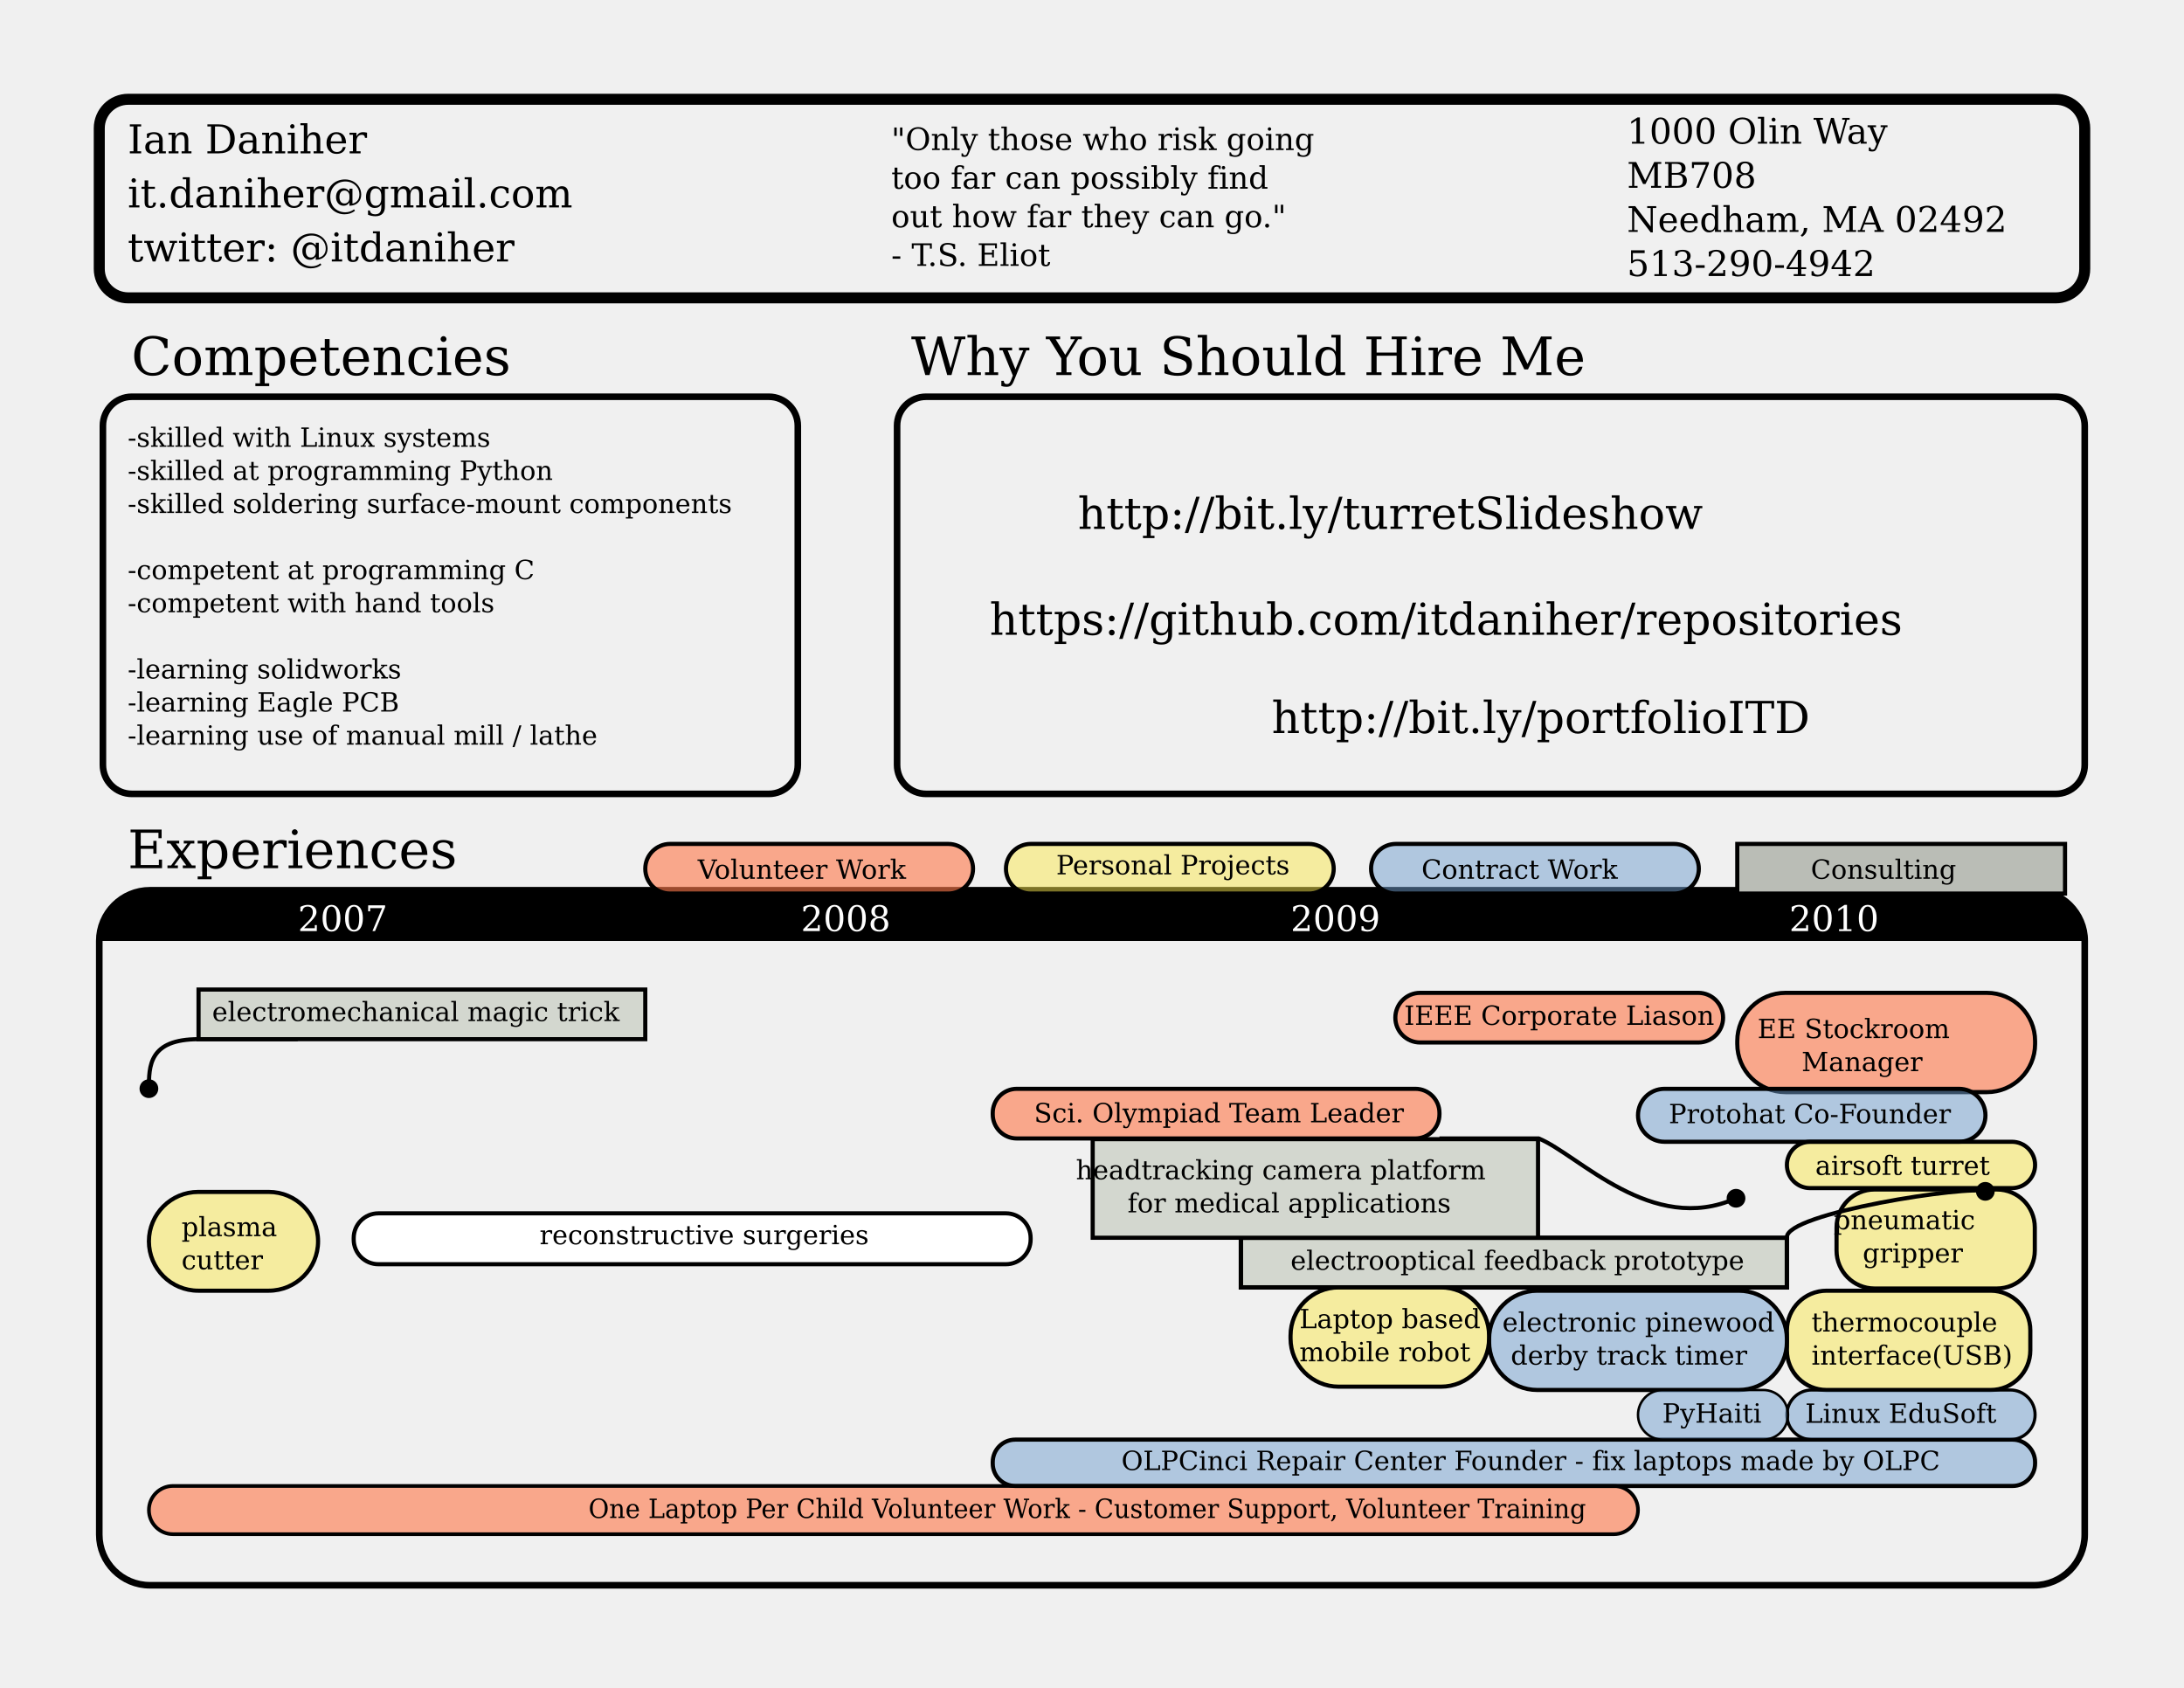
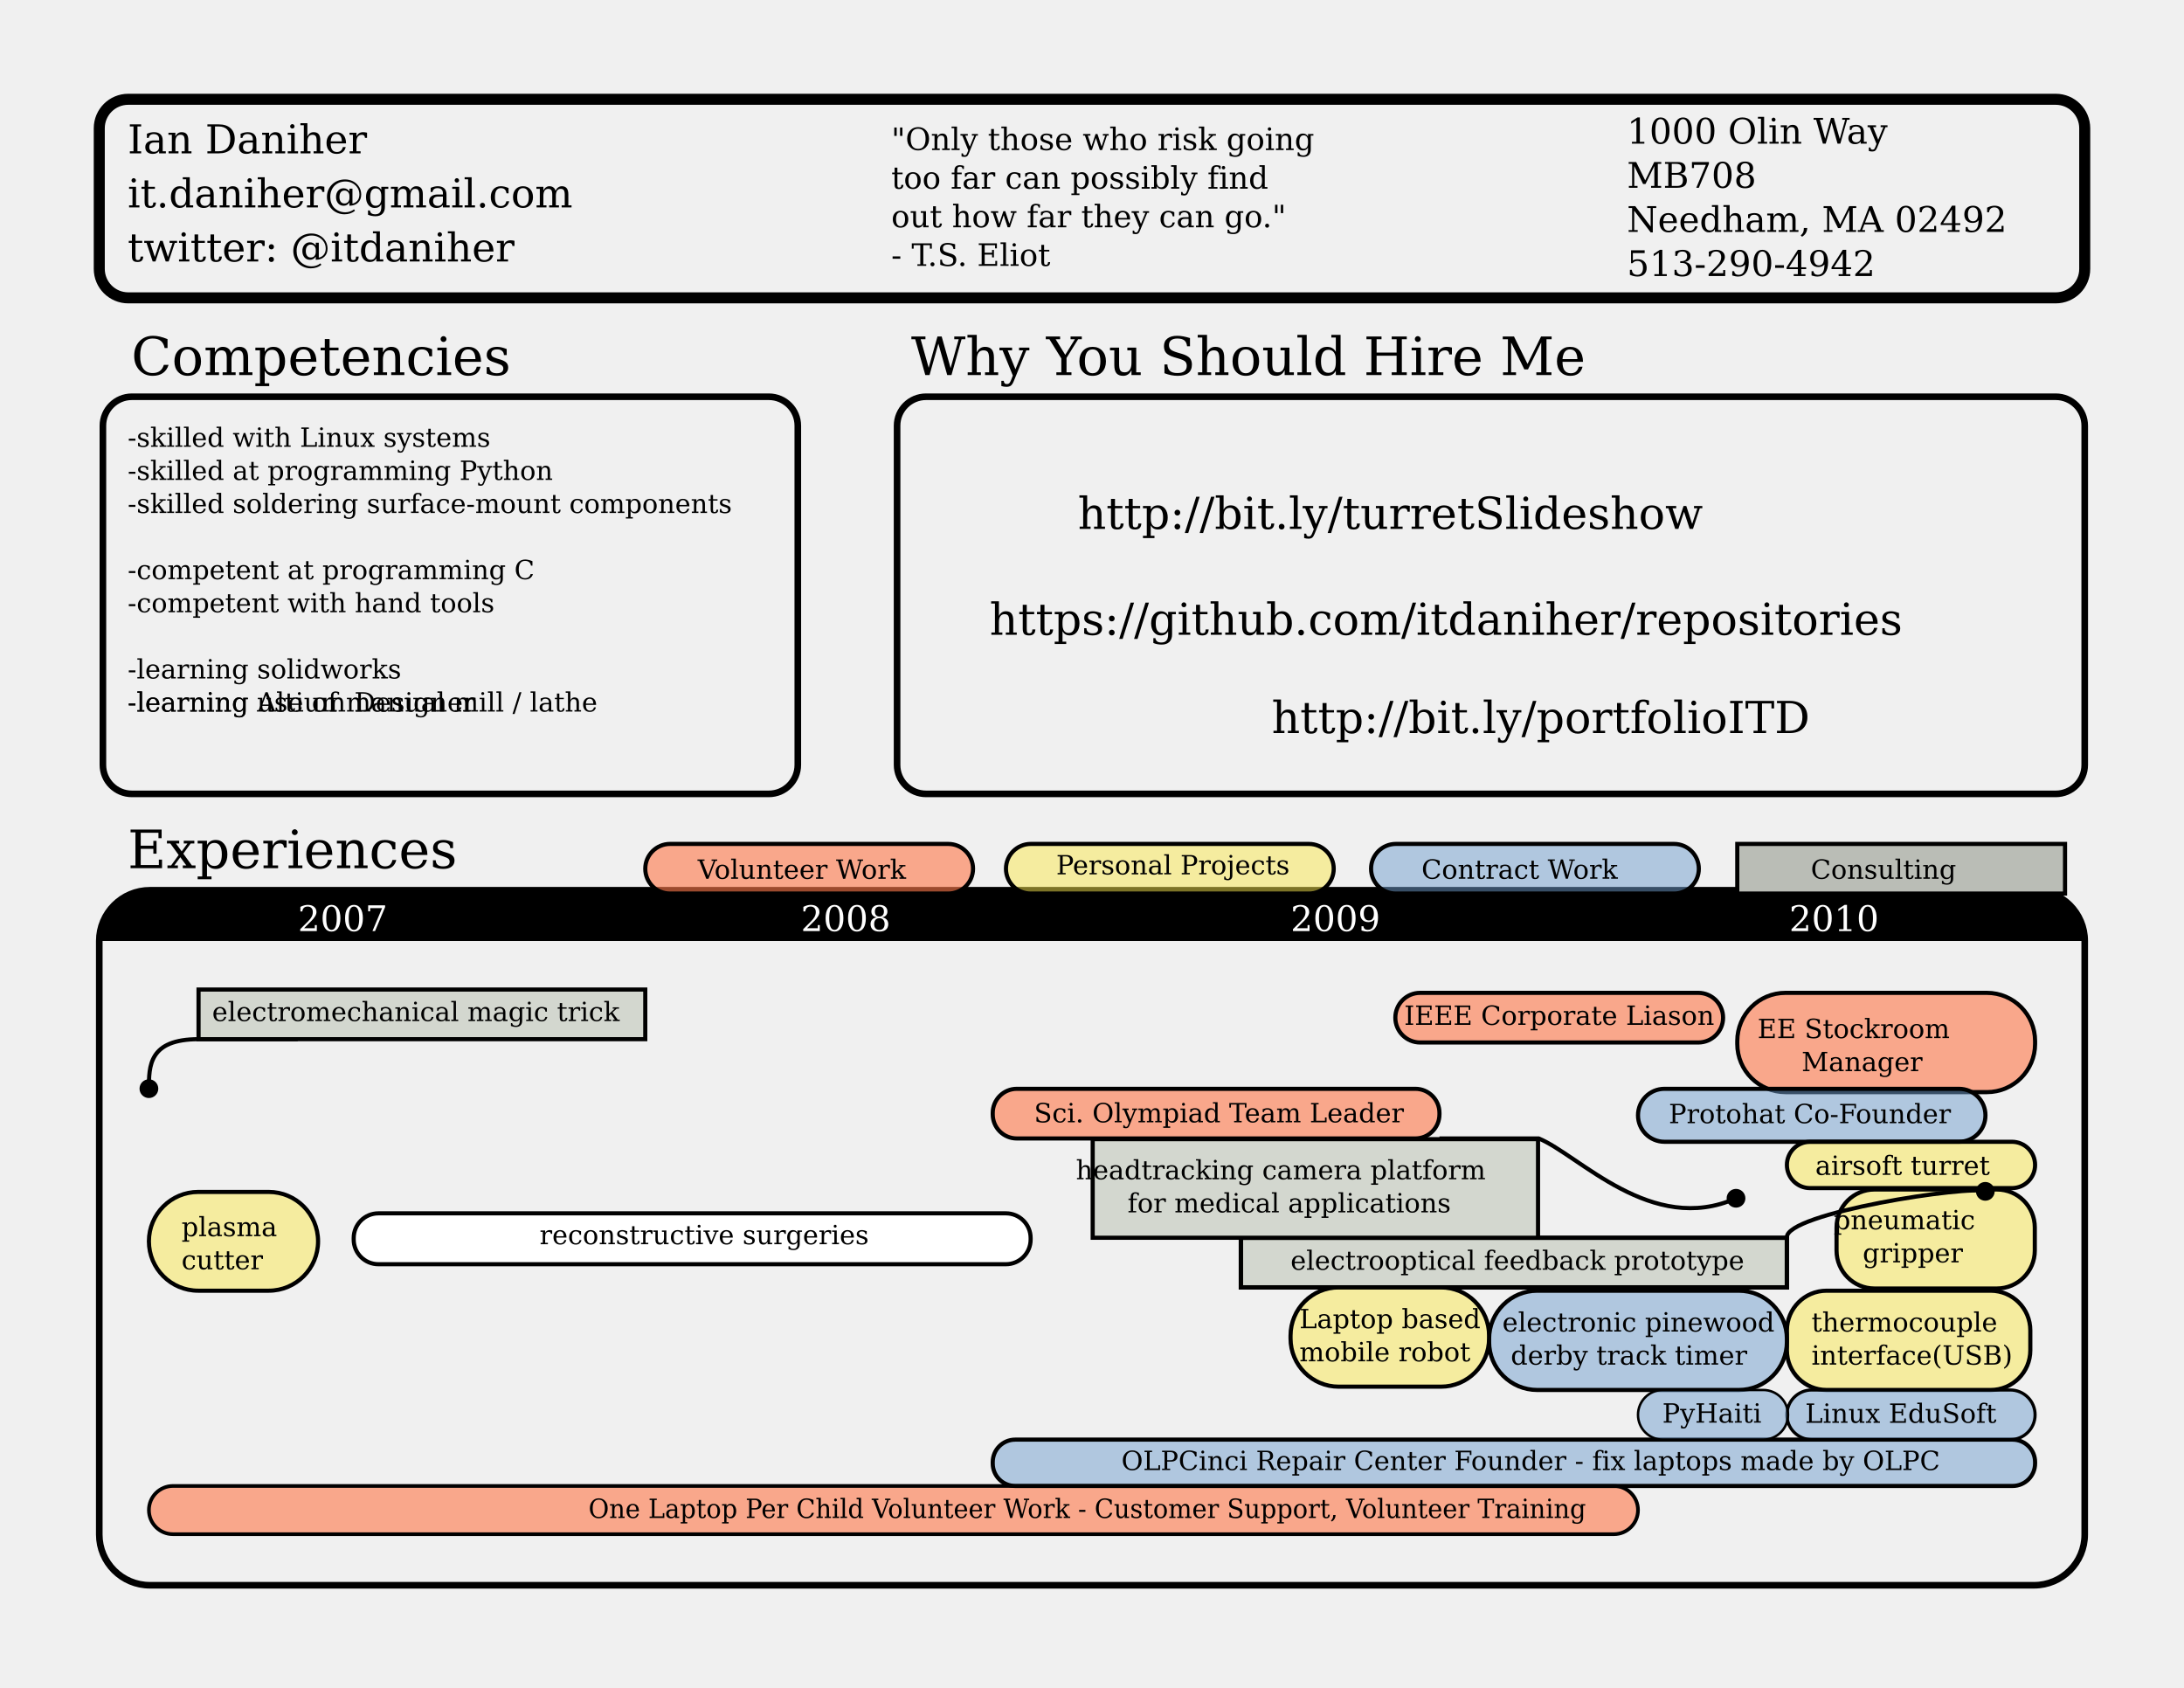
<svg xmlns="http://www.w3.org/2000/svg" xmlns:xlink="http://www.w3.org/1999/xlink" width="990" height="765" id="svg2" version="1.1">
  <defs id="defs4">
    <marker orient="auto" refY="0.0" refX="0.0" id="DotM" style="overflow:visible">
      <path id="path4400" d="M -2.5,-1.0 C -2.5,1.76 -4.74,4.0 -7.5,4.0 C -10.26,4.0 -12.5,1.76 -12.5,-1.0 C -12.5,-3.76 -10.26,-6.0 -7.5,-6.0 C -4.74,-6.0 -2.5,-3.76 -2.5,-1.0 z " style="fill-rule:evenodd;stroke:#000000;stroke-width:1.0pt;marker-start:none;marker-end:none" transform="scale(0.4) translate(7.4, 1)" />
    </marker>
    <marker orient="auto" refY="0.0" refX="0.0" id="DotL" style="overflow:visible">
      <path id="path4397" d="M -2.5,-1.0 C -2.5,1.76 -4.74,4.0 -7.5,4.0 C -10.26,4.0 -12.5,1.76 -12.5,-1.0 C -12.5,-3.76 -10.26,-6.0 -7.5,-6.0 C -4.74,-6.0 -2.5,-3.76 -2.5,-1.0 z " style="fill-rule:evenodd;stroke:#000000;stroke-width:1.0pt;marker-start:none;marker-end:none" transform="scale(0.8) translate(7.4, 1)" />
    </marker>
    <marker orient="auto" refY="0.0" refX="0.0" id="Arrow2Lend" style="overflow:visible;">
      <path id="path4356" style="font-size:12.0;fill-rule:evenodd;stroke-width:0.625;stroke-linejoin:round;" d="M 8.719,4.034 L -2.207,0.016 L 8.719,-4.002 C 6.973,-1.63 6.983,1.616 8.719,4.034 z " transform="scale(1.1) rotate(180) translate(1,0)" />
    </marker>
    <marker orient="auto" refY="0.0" refX="0.0" id="Arrow1Lend" style="overflow:visible;">
      <path id="path4338" d="M 0.0,0.0 L 5.0,-5.0 L -12.5,0.0 L 5.0,5.0 L 0.0,0.0 z " style="fill-rule:evenodd;stroke:#000000;stroke-width:1.0pt;marker-start:none;" transform="scale(0.8) rotate(180) translate(12.5,0)" />
    </marker>
    <marker orient="auto" refY="0" refX="0" id="Arrow2Lend-8" style="overflow:visible">
      <path id="path4356-7" style="font-size:12px;fill-rule:evenodd;stroke-width:0.625;stroke-linejoin:round" d="M 8.719,4.034 -2.207,0.016 8.719,-4.002 c -1.745,2.372 -1.735,5.617 -6e-7,8.035 z" transform="matrix(-1.1,0,0,-1.1,-1.1,0)" />
    </marker>
  </defs>
  <g id="layer1" transform="translate(0,-287.3598)">
    <rect style="fill:none;stroke:#000000;stroke-width:5;stroke-miterlimit:4;stroke-opacity:1;stroke-dasharray:none" id="rect2820" width="900" height="90" x="45" y="332.36" ry="13.132" />
    <rect style="fill:none;stroke:#000000;stroke-width:3;stroke-miterlimit:4;stroke-opacity:1;stroke-dasharray:none" id="rect2830" width="900" height="315" x="45" y="690.86" ry="22.981" />
    <flowRoot transform="translate(-3.32227,297.094)" style="font-size:40px;font-style:normal;font-weight:normal;text-align:start;text-anchor:start;fill:#000000;fill-opacity:1;stroke:none;font-family:Bitstream Vera Sans" id="flowRoot2893" xml:space="preserve">
      <flowRegion id="flowRegion2895">
        <rect style="text-align:start;text-anchor:start" y="45" x="720" height="90" width="225" id="rect2897" />
      </flowRegion>
      <flowPara style="font-size:18px;font-style:normal;font-variant:normal;font-weight:normal;font-stretch:normal;text-align:start;text-anchor:start;font-family:DejaVu Serif;-inkscape-font-specification:DejaVu Serif" id="flowPara2912" />
    </flowRoot>
    <rect style="fill:none;stroke:#000000;stroke-width:3;stroke-miterlimit:4;stroke-opacity:1;stroke-dasharray:none" id="rect2830-9-0" width="315" height="180" x="46.643" y="467.181" ry="13.132" />
    <text xml:space="preserve" style="font-size:40px;font-style:normal;font-weight:normal;fill:#000000;fill-opacity:1;stroke:none;font-family:Bitstream Vera Sans" x="57.857" y="680.86" id="text2936-3">
      <tspan x="57.857" y="680.86" style="font-size:24px;font-style:normal;font-variant:normal;font-weight:normal;font-stretch:normal;font-family:DejaVu Serif;-inkscape-font-specification:DejaVu Serif" id="tspan2965">Experiences</tspan>
    </text>
    <text xml:space="preserve" style="font-size:40px;font-style:normal;font-weight:normal;fill:#000000;fill-opacity:1;stroke:none;font-family:Bitstream Vera Sans" x="90" y="858.36" id="text2936-1">
      <tspan id="tspan2938-3" x="90" y="858.36" style="font-size:24px;font-style:normal;font-variant:normal;font-weight:normal;font-stretch:normal;font-family:DejaVu Serif;-inkscape-font-specification:DejaVu Serif" />
    </text>
    <text xml:space="preserve" style="font-size:40px;font-style:normal;font-weight:normal;fill:#000000;fill-opacity:1;stroke:none;font-family:Bitstream Vera Sans" x="59.5" y="457.36" id="text2936-3-7">
      <tspan x="59.5" y="457.36" style="font-size:24px;font-style:normal;font-variant:normal;font-weight:normal;font-stretch:normal;font-family:DejaVu Serif;-inkscape-font-specification:DejaVu Serif" id="tspan2965-2">Competencies</tspan>
    </text>
    <text xml:space="preserve" style="font-size:40px;font-style:normal;font-weight:normal;fill:#000000;fill-opacity:1;stroke:none;font-family:Bitstream Vera Sans" x="404" y="355.36" id="text3021">
      <tspan x="404" y="355.36" style="font-size:14px;font-style:normal;font-variant:normal;font-weight:normal;font-stretch:normal;font-family:DejaVu Serif;-inkscape-font-specification:DejaVu Serif" id="tspan3031">"Only those who risk going </tspan>
      <tspan x="404" y="372.86" style="font-size:14px;font-style:normal;font-variant:normal;font-weight:normal;font-stretch:normal;font-family:DejaVu Serif;-inkscape-font-specification:DejaVu Serif" id="tspan3033">too far can possibly find </tspan>
      <tspan x="404" y="390.36" style="font-size:14px;font-style:normal;font-variant:normal;font-weight:normal;font-stretch:normal;font-family:DejaVu Serif;-inkscape-font-specification:DejaVu Serif" id="tspan3035">out how far they can go."</tspan>
      <tspan x="404" y="407.86" id="tspan3025" style="font-size:14px;font-style:normal;font-variant:normal;font-weight:normal;font-stretch:normal;font-family:DejaVu Serif;-inkscape-font-specification:DejaVu Serif">- T.S. Eliot</tspan>
    </text>
    <g transform="translate(720,-8.3770751e-6)" id="g3106" />
    <rect style="fill:#ff794b;fill-opacity:0.611;stroke:#000000;stroke-width:1.666;stroke-miterlimit:4;stroke-opacity:1;stroke-dasharray:none" id="rect3268" width="675" height="21.857" x="67.5" y="960.86" ry="10.929" />
    <flowRoot xml:space="preserve" id="flowRoot3270" style="font-size:12px;font-style:normal;font-variant:normal;font-weight:normal;font-stretch:normal;text-align:center;text-anchor:middle;fill:#000000;fill-opacity:1;stroke:none;font-family:DejaVu Serif;-inkscape-font-specification:DejaVu Serif" transform="matrix(0.9510567,0,0,1,23.75139,512.8599)">
      <flowRegion id="flowRegion3272">
        <rect id="rect3274" width="904.286" height="22.857" x="41.429" y="449.286" style="text-align:center;text-anchor:middle" />
      </flowRegion>
      <flowPara id="flowPara3276" />
    </flowRoot>
    <text id="text4210" y="951.192" x="273.524" style="font-size:11.703px;font-style:normal;font-variant:normal;font-weight:normal;font-stretch:normal;fill:#000000;fill-opacity:1;stroke:none;font-family:DejaVu Serif;-inkscape-font-specification:DejaVu Serif" xml:space="preserve" transform="scale(0.9752214,1.025408)">
      <tspan y="951.192" x="273.524" id="tspan4212">One Laptop Per Child Volunteer Work - Customer Support, Volunteer Training</tspan>
    </text>
    <path style="fill:#000000;fill-opacity:1;stroke:#000000;stroke-width:1px;stroke-linecap:butt;stroke-linejoin:miter;stroke-opacity:1" d="m 45,713.36 900,0 c -1.179,-9.306 -2.868,-18.466 -22.5,-22.5 l -855,0 c -15.444,2.734 -20.422,11.747 -22.5,22.5 z" id="path3285" />
    <text xml:space="preserve" style="font-size:16px;font-style:normal;font-weight:normal;fill:#ffffff;fill-opacity:1;stroke:none;font-family:Bitstream Vera Sans" x="135" y="709.36" id="text3073-3">
      <tspan id="tspan3075-3" x="135" y="709.36" style="font-style:normal;font-variant:normal;font-weight:normal;font-stretch:normal;fill:#ffffff;font-family:DejaVu Serif;-inkscape-font-specification:DejaVu Serif">2007</tspan>
    </text>
    <text id="text4095" y="709.36" x="363" style="font-size:16px;font-style:normal;font-weight:normal;fill:#ffffff;fill-opacity:1;stroke:none;font-family:Bitstream Vera Sans" xml:space="preserve">
      <tspan style="font-style:normal;font-variant:normal;font-weight:normal;font-stretch:normal;fill:#ffffff;font-family:DejaVu Serif;-inkscape-font-specification:DejaVu Serif" y="709.36" x="363" id="tspan4097">2008</tspan>
    </text>
    <text xml:space="preserve" style="font-size:16px;font-style:normal;font-weight:normal;fill:#ffffff;fill-opacity:1;stroke:none;font-family:Bitstream Vera Sans" x="585" y="709.36" id="text4099">
      <tspan id="tspan4101" x="585" y="709.36" style="font-style:normal;font-variant:normal;font-weight:normal;font-stretch:normal;fill:#ffffff;font-family:DejaVu Serif;-inkscape-font-specification:DejaVu Serif">2009</tspan>
    </text>
    <text id="text4103" y="709.36" x="811" style="font-size:16px;font-style:normal;font-weight:normal;fill:#ffffff;fill-opacity:1;stroke:none;font-family:Bitstream Vera Sans" xml:space="preserve">
      <tspan style="font-style:normal;font-variant:normal;font-weight:normal;font-stretch:normal;fill:#ffffff;font-family:DejaVu Serif;-inkscape-font-specification:DejaVu Serif" y="709.36" x="811" id="tspan4105">2010</tspan>
    </text>
    <flowRoot xml:space="preserve" id="flowRoot2854" style="font-size:40px;font-style:normal;font-weight:normal;text-align:start;text-anchor:start;fill:#000000;fill-opacity:1;stroke:none;font-family:Bitstream Vera Sans" transform="translate(-634.8223,319.594)">
      <flowRegion id="flowRegion2856">
        <rect id="rect2858" width="225" height="90" x="720" y="45" style="text-align:start;text-anchor:start" />
      </flowRegion>
      <flowPara style="font-size:18px;font-style:normal;font-variant:normal;font-weight:normal;font-stretch:normal;text-align:start;text-anchor:start;font-family:DejaVu Serif;-inkscape-font-specification:DejaVu Serif" id="flowPara3049" />
    </flowRoot>
    <text xml:space="preserve" style="font-size:16px;font-style:normal;font-variant:normal;font-weight:normal;font-stretch:normal;fill:#000000;fill-opacity:1;stroke:none;font-family:DejaVu Serif;-inkscape-font-specification:DejaVu Serif" x="737.472" y="352.466" id="text4193">
      <tspan x="737.472" y="352.466" id="tspan4199" style="font-size:16px">1000 Olin Way</tspan>
      <tspan x="737.472" y="372.466" id="tspan4206" style="font-size:16px">MB708</tspan>
      <tspan x="737.472" y="392.466" id="tspan4208" style="font-size:16px">Needham, MA 02492</tspan>
      <tspan x="737.472" y="412.466" style="font-size:16px" id="tspan4987">513-290-4942</tspan>
    </text>
    <a id="a4299" xlink:href="http://twitter.com/itdaniher" transform="translate(0,2)">
      <text id="text4247" y="354.86" x="57.857" style="font-size:12px;font-style:normal;font-variant:normal;font-weight:normal;font-stretch:normal;fill:#000000;fill-opacity:1;stroke:none;font-family:DejaVu Serif;-inkscape-font-specification:DejaVu Serif" xml:space="preserve">
        <tspan style="font-size:18px" y="354.86" x="57.857" id="tspan4249">Ian Daniher</tspan>
      </text>
    </a>
    <a id="a4291" xlink:href="mailto:it.daniher@gmail.com" transform="translate(0,4)">
      <text xml:space="preserve" style="font-size:12px;font-style:normal;font-variant:normal;font-weight:normal;font-stretch:normal;fill:#000000;fill-opacity:1;stroke:none;font-family:DejaVu Serif;-inkscape-font-specification:DejaVu Serif" x="57.857" y="377.36" id="text4251">
        <tspan id="tspan4253" x="57.857" y="377.36" style="font-size:18px">it.daniher@gmail.com</tspan>
      </text>
    </a>
    <a id="a4295" transform="translate(0,2)" xlink:href="http://twitter.com/itdaniher">
      <text id="text4255" y="403.86" x="57.857" style="font-size:12px;font-style:normal;font-variant:normal;font-weight:normal;font-stretch:normal;fill:#000000;fill-opacity:1;stroke:none;font-family:DejaVu Serif;-inkscape-font-specification:DejaVu Serif" xml:space="preserve">
        <tspan style="font-size:18px" y="403.86" x="57.857" id="tspan4257">twitter: @itdaniher</tspan>
      </text>
    </a>
    <rect style="fill:#729fcf;fill-opacity:0.498;stroke:#000000;stroke-width:1.875;stroke-miterlimit:4;stroke-opacity:1;stroke-dasharray:none" id="rect4259" width="472.5" height="21" x="450" y="939.86" ry="10.2" />
    <text xml:space="preserve" style="font-size:12px;font-style:normal;font-variant:normal;font-weight:normal;font-stretch:normal;fill:#000000;fill-opacity:1;stroke:none;font-family:DejaVu Serif;-inkscape-font-specification:DejaVu Serif" x="508.31" y="953.641" id="text4261">
      <tspan id="tspan4263" x="508.31" y="953.641">OLPCinci Repair Center Founder - fix laptops made by OLPC</tspan>
    </text>
    <rect style="fill:#ff794b;fill-opacity:0.611;stroke:#000000;stroke-width:1.875;stroke-miterlimit:4;stroke-opacity:1;stroke-dasharray:none" id="rect4267" width="135" height="45" x="787.5" y="737.36" ry="21.857" />
    <text xml:space="preserve" style="font-size:12px;font-style:normal;font-variant:normal;font-weight:normal;font-stretch:normal;text-align:center;text-anchor:middle;fill:#000000;fill-opacity:1;stroke:none;font-family:DejaVu Serif;-inkscape-font-specification:DejaVu Serif" x="853.594" y="757.86" id="text4269">
      <tspan id="tspan4271" x="855.504" y="757.86">EE Stockroom </tspan>
      <tspan x="853.594" y="772.86" id="tspan4273">Manager</tspan>
    </text>
    <rect style="fill:#ff794b;fill-opacity:0.611;stroke:#000000;stroke-width:1.875;stroke-miterlimit:4;stroke-opacity:1;stroke-dasharray:none" id="rect4275" width="148.571" height="22.5" x="632.5" y="737.36" ry="11.25" />
    <text xml:space="preserve" style="font-size:12px;font-style:normal;font-variant:normal;font-weight:normal;font-stretch:normal;fill:#000000;fill-opacity:1;stroke:none;font-family:DejaVu Serif;-inkscape-font-specification:DejaVu Serif" x="636.5" y="751.86" id="text4277">
      <tspan id="tspan4279" x="636.5" y="751.86">IEEE Corporate Liason</tspan>
    </text>
    <rect style="fill:#729fcf;fill-opacity:0.498;stroke:#000000;stroke-width:1.875;stroke-miterlimit:4;stroke-opacity:1;stroke-dasharray:none" id="rect4281" width="157.5" height="24" x="742.5" y="780.86" ry="12" />
    <a id="a4287" xlink:href="http://www.protohat.com" transform="translate(0,223.5001)">
      <text id="text4283" y="572.931" x="756.429" style="font-size:12px;font-style:normal;font-variant:normal;font-weight:normal;font-stretch:normal;fill:#000000;fill-opacity:1;stroke:none;font-family:DejaVu Serif;-inkscape-font-specification:DejaVu Serif" xml:space="preserve">
        <tspan y="572.931" x="756.429" id="tspan4285">Protohat Co-Founder</tspan>
      </text>
    </a>
    <rect style="fill:#ff794b;fill-opacity:0.611;stroke:#000000;stroke-width:1.875;stroke-miterlimit:4;stroke-opacity:1;stroke-dasharray:none" id="rect4324" width="202.5" height="22.5" x="450" y="780.86" ry="10.929" />
    <text xml:space="preserve" style="font-size:12px;font-style:normal;font-variant:normal;font-weight:normal;font-stretch:normal;fill:#000000;fill-opacity:1;stroke:none;font-family:DejaVu Serif;-inkscape-font-specification:DejaVu Serif" x="468.711" y="796.037" id="text4326">
      <tspan id="tspan4328" x="468.711" y="796.037">Sci. Olympiad Team Leader</tspan>
    </text>
    <path style="fill:none;stroke:#000000;stroke-width:1.875;stroke-linecap:butt;stroke-linejoin:miter;stroke-miterlimit:4;stroke-opacity:1;stroke-dasharray:none;marker-end:url(#DotM)" d="m 135,758.36 -45,0 c -22.5,0 -22.5,12.122 -22.5,22.5" id="path4330" />
    <rect style="fill:#d3d7cf;fill-opacity:1;stroke:#000000;stroke-width:1.875;stroke-miterlimit:4;stroke-opacity:1;stroke-dasharray:none" id="rect4968" width="202.5" height="22.5" x="90" y="735.86" ry="0" />
    <text xml:space="preserve" style="font-size:12px;font-style:normal;font-variant:normal;font-weight:normal;font-stretch:normal;fill:#000000;fill-opacity:1;stroke:none;font-family:DejaVu Serif;-inkscape-font-specification:DejaVu Serif" x="96.143" y="750.146" id="text4970">
      <tspan id="tspan4972" x="96.143" y="750.146">electromechanical magic trick</tspan>
    </text>
    <rect style="fill:#fce94f;fill-opacity:0.498;stroke:#000000;stroke-width:1.875;stroke-miterlimit:4;stroke-opacity:1;stroke-dasharray:none" id="rect4989" width="76.681" height="44.769" x="67.5" y="827.591" ry="22.385" />
    <text xml:space="preserve" style="font-size:12px;font-style:normal;font-variant:normal;font-weight:normal;font-stretch:normal;fill:#000000;fill-opacity:1;stroke:none;font-family:DejaVu Serif;-inkscape-font-specification:DejaVu Serif" x="82.268" y="847.646" id="text4991">
      <tspan id="tspan4993" x="82.268" y="847.646">plasma </tspan>
      <tspan x="82.268" y="862.646" id="tspan4995">cutter</tspan>
    </text>
    <rect style="fill:#fce94f;fill-opacity:0.498;stroke:#000000;stroke-width:1.875;stroke-miterlimit:4;stroke-opacity:1;stroke-dasharray:none" id="rect4997" width="112.5" height="21" x="810" y="804.86" ry="10.5" />
    <rect style="fill:#fce94f;fill-opacity:0.498;stroke:#000000;stroke-width:1.875;stroke-miterlimit:4;stroke-opacity:1;stroke-dasharray:none" id="rect5003" width="89.869" height="44.869" x="832.5" y="826.491" ry="17.194" />
    <rect style="fill:#fce94f;fill-opacity:0.498;stroke:#000000;stroke-width:1.875;stroke-miterlimit:4;stroke-opacity:1;stroke-dasharray:none" id="rect5005" width="110.337" height="45" x="810" y="872.36" ry="17.995" />
    <text xml:space="preserve" style="font-size:12px;font-style:normal;font-variant:normal;font-weight:normal;font-stretch:normal;fill:#000000;fill-opacity:1;stroke:none;font-family:DejaVu Serif;-inkscape-font-specification:DejaVu Serif" x="822.868" y="819.86" id="text5011">
      <tspan id="tspan5013" x="822.868" y="819.86">airsoft turret</tspan>
    </text>
    <text xml:space="preserve" style="font-size:12px;font-style:normal;font-variant:normal;font-weight:normal;font-stretch:normal;text-align:center;text-anchor:middle;fill:#000000;fill-opacity:1;stroke:none;font-family:DejaVu Serif;-inkscape-font-specification:DejaVu Serif" x="876.598" y="844.514" id="text5015">
      <tspan id="tspan5017" x="878.508" y="844.514">pneumatic </tspan>
      <tspan x="876.598" y="859.514" id="tspan5029">gripper</tspan>
    </text>
    <text xml:space="preserve" style="font-size:12px;font-style:normal;font-variant:normal;font-weight:normal;font-stretch:normal;fill:#000000;fill-opacity:1;stroke:none;font-family:DejaVu Serif;-inkscape-font-specification:DejaVu Serif" x="821.132" y="890.86" id="text5019">
      <tspan x="821.132" y="890.86" id="tspan5023">thermocouple </tspan>
      <tspan x="821.132" y="905.86" id="tspan5027">interface(USB)</tspan>
    </text>
    <rect style="fill:#ffffff;fill-opacity:1;stroke:#000000;stroke-width:1.875;stroke-miterlimit:4;stroke-opacity:1;stroke-dasharray:none" id="rect4259-9" width="306.851" height="23.065" x="160.331" y="837.295" ry="11.203" />
    <text xml:space="preserve" style="font-size:12px;font-style:normal;font-variant:normal;font-weight:normal;font-stretch:normal;fill:#000000;fill-opacity:1;stroke:none;font-family:DejaVu Serif;-inkscape-font-specification:DejaVu Serif" x="244.571" y="851.288" id="text5090">
      <tspan id="tspan5092" x="244.571" y="851.288">reconstructive surgeries</tspan>
    </text>
    <rect ry="0" y="848.36" x="562.5" height="22.5" width="247.5" id="rect4976-4" style="fill:#d3d7cf;fill-opacity:1;stroke:#000000;stroke-width:2;stroke-miterlimit:4;stroke-opacity:1;stroke-dasharray:none" />
    <text xml:space="preserve" style="font-size:12px;font-style:normal;font-variant:normal;font-weight:normal;font-stretch:normal;fill:#000000;fill-opacity:1;stroke:none;font-family:DejaVu Serif;-inkscape-font-specification:DejaVu Serif" x="585" y="862.86" id="text5315">
      <tspan id="tspan5317" x="585" y="862.86">electrooptical feedback prototype</tspan>
    </text>
    <rect style="fill:#729fcf;fill-opacity:0.498;stroke:#000000;stroke-width:1.875;stroke-miterlimit:4;stroke-opacity:1;stroke-dasharray:none" id="rect4324-6" width="135" height="45" x="675" y="872.36" ry="21.857" />
    <text xml:space="preserve" style="font-size:12px;font-style:normal;font-variant:normal;font-weight:normal;font-stretch:normal;fill:#000000;fill-opacity:1;stroke:none;font-family:DejaVu Serif;-inkscape-font-specification:DejaVu Serif" x="681" y="890.86" id="text5341">
      <tspan id="tspan5343" x="681" y="890.86">electronic pinewood</tspan>
      <tspan x="681" y="905.86" id="tspan7133"> derby track timer</tspan>
    </text>
    <path id="path5349" d="m 652.5,803.36 45,0 c 18.122,7.398 51.233,44.255 89.5,27.072" style="fill:none;stroke:#000000;stroke-width:1.875;stroke-linecap:butt;stroke-linejoin:miter;stroke-miterlimit:4;stroke-opacity:1;stroke-dasharray:none;marker-end:url(#DotM)" />
    <rect ry="0" y="-848.36" x="-697.185" height="44.685" width="201.871" id="rect5351" style="fill:#d3d7cf;fill-opacity:1;stroke:#000000;stroke-width:1.875;stroke-miterlimit:4;stroke-opacity:1;stroke-dasharray:none" transform="scale(-1,-1)" />
    <text xml:space="preserve" style="font-size:12px;font-style:normal;font-variant:normal;font-weight:normal;font-stretch:normal;text-align:center;text-anchor:middle;fill:#000000;fill-opacity:1;stroke:none;font-family:DejaVu Serif;-inkscape-font-specification:DejaVu Serif" x="593.93" y="821.86" id="text5353">
      <tspan id="tspan5355" x="593.93" y="821.86">headtracking camera platform</tspan>
      <tspan x="593.93" y="836.86" id="tspan5357">for medical applications</tspan>
    </text>
    <path style="fill:none;stroke:#000000;stroke-width:1.875;stroke-linecap:butt;stroke-linejoin:miter;stroke-miterlimit:4;stroke-opacity:1;stroke-dasharray:none;marker-mid:none;marker-end:url(#DotM)" d="m 810,848.36 c -1.282,-11.191 83.579,-24.022 90,-21" id="path5359" />
    <rect ry="21.857" y="870.86" x="585" height="45" width="90" id="rect5737" style="fill:#fce94f;fill-opacity:0.498;stroke:#000000;stroke-width:1.875;stroke-miterlimit:4;stroke-opacity:1;stroke-dasharray:none" />
    <text xml:space="preserve" style="font-size:12px;font-style:normal;font-variant:normal;font-weight:normal;font-stretch:normal;fill:#000000;fill-opacity:1;stroke:none;font-family:DejaVu Serif;-inkscape-font-specification:DejaVu Serif" x="589" y="889.36" id="text5739">
      <tspan x="589" y="889.36" id="tspan5743">Laptop based </tspan>
      <tspan x="589" y="904.36" id="tspan5747">mobile robot</tspan>
    </text>
    <rect style="fill:#729fcf;fill-opacity:0.498;stroke:#000000;stroke-width:1.423;stroke-miterlimit:4;stroke-opacity:1;stroke-dasharray:none" id="rect7135" width="112.5" height="22.5" x="810" y="917.36" ry="11.25" />
    <text xml:space="preserve" style="font-size:12px;font-style:normal;font-variant:normal;font-weight:normal;font-stretch:normal;fill:#000000;fill-opacity:1;stroke:none;font-family:DejaVu Serif;-inkscape-font-specification:DejaVu Serif" x="818.286" y="932.217" id="text7137">
      <tspan id="tspan7139" x="818.286" y="932.217">Linux EduSoft</tspan>
    </text>
    <text xml:space="preserve" style="font-size:12px;font-style:normal;font-variant:normal;font-weight:normal;font-stretch:normal;fill:#000000;fill-opacity:1;stroke:none;font-family:DejaVu Serif;-inkscape-font-specification:DejaVu Serif" x="57.857" y="489.86" id="text7141">
      <tspan id="tspan7143" x="57.857" y="489.86">-skilled with Linux systems</tspan>
      <tspan x="57.857" y="504.86" id="tspan7182">-skilled at programming Python</tspan>
      <tspan x="57.857" y="519.86" id="tspan7186">-skilled soldering surface-mount components</tspan>
      <tspan x="57.857" y="534.86" id="tspan7190" />
      <tspan x="57.857" y="549.86" id="tspan7173">-competent at programming C</tspan>
      <tspan x="57.857" y="564.86" id="tspan7175">-competent with hand tools</tspan>
      <tspan x="57.857" y="579.86" id="tspan7207" />
      <tspan x="57.857" y="594.86" id="tspan7171">-learning solidworks</tspan>
-       <tspan x="57.857" y="609.86" id="tspan7203">-learning Eagle PCB</tspan>
-       <tspan x="57.857" y="624.86" id="tspan7205">-learning use of manual mill / lathe</tspan>
-       <tspan x="57.857" y="639.86" id="tspan7159" />
-       <tspan x="57.857" y="654.86" id="tspan7167" />
+       <tspan x="57.857" y="609.86" id="tspan7205">-learning Altium Designer</tspan>
+       <tspan x="57.857" y="609.86" id="tspan3010">-learning use of manual mill / lathe</tspan>
+       <tspan x="57.857" y="624.86" id="tspan7159" />
+       <tspan x="57.857" y="639.86" id="tspan7167" />
    </text>
    <text id="text7209" y="457.36" x="413" style="font-size:40px;font-style:normal;font-weight:normal;fill:#000000;fill-opacity:1;stroke:none;font-family:Bitstream Vera Sans" xml:space="preserve">
      <tspan id="tspan7211" style="font-size:24px;font-style:normal;font-variant:normal;font-weight:normal;font-stretch:normal;font-family:DejaVu Serif;-inkscape-font-specification:DejaVu Serif" y="457.36" x="413">Why You Should Hire Me</tspan>
    </text>
    <rect ry="13.132" y="467.181" x="406.643" height="180" width="538.357" id="rect7213" style="fill:none;stroke:#000000;stroke-width:3;stroke-miterlimit:4;stroke-opacity:1;stroke-dasharray:none" />
    <rect style="fill:#ff794b;fill-opacity:0.611;stroke:#000000;stroke-width:1.875;stroke-miterlimit:4;stroke-opacity:1;stroke-dasharray:none" id="rect4275-6" width="148.571" height="22.5" x="292.5" y="669.86" ry="11.25" />
    <rect ry="11.25" y="669.86" x="456" height="22.5" width="148.571" id="rect7280" style="fill:#fce94f;fill-opacity:0.498;stroke:#000000;stroke-width:1.875;stroke-miterlimit:4;stroke-opacity:1;stroke-dasharray:none" />
    <rect style="fill:#729fcf;fill-opacity:0.498;stroke:#000000;stroke-width:1.875;stroke-miterlimit:4;stroke-opacity:1;stroke-dasharray:none" id="rect7282" width="148.571" height="22.5" x="621.5" y="669.86" ry="11.25" />
    <text xml:space="preserve" style="font-size:12px;font-style:normal;font-variant:normal;font-weight:normal;font-stretch:normal;fill:#000000;fill-opacity:1;stroke:none;font-family:DejaVu Serif;-inkscape-font-specification:DejaVu Serif" x="316.279" y="685.654" id="text7284">
      <tspan id="tspan7286" x="316.279" y="685.654">Volunteer Work</tspan>
    </text>
    <text xml:space="preserve" style="font-size:12px;font-style:normal;font-variant:normal;font-weight:normal;font-stretch:normal;fill:#000000;fill-opacity:1;stroke:none;font-family:DejaVu Serif;-inkscape-font-specification:DejaVu Serif" x="478.751" y="683.654" id="text7288">
      <tspan id="tspan7290" x="478.751" y="683.654">Personal Projects</tspan>
    </text>
    <text xml:space="preserve" style="font-size:12px;font-style:normal;font-variant:normal;font-weight:normal;font-stretch:normal;fill:#000000;fill-opacity:1;stroke:none;font-family:DejaVu Serif;-inkscape-font-specification:DejaVu Serif" x="645.325" y="683.654" id="text7292">
      <tspan id="tspan7294" x="645.325" y="683.654" />
    </text>
    <rect ry="8.7890621e-06" y="669.86" x="787.5" height="22.5" width="148.571" id="rect7296" style="fill:#babdb6;fill-opacity:1;stroke:#000000;stroke-width:1.875;stroke-miterlimit:4;stroke-opacity:1;stroke-dasharray:none" />
    <text id="text7298" y="685.654" x="820.825" style="font-size:12px;font-style:normal;font-variant:normal;font-weight:normal;font-stretch:normal;fill:#000000;fill-opacity:1;stroke:none;font-family:DejaVu Serif;-inkscape-font-specification:DejaVu Serif" xml:space="preserve">
      <tspan y="685.654" x="820.825" id="tspan7300">Consulting</tspan>
    </text>
    <text xml:space="preserve" style="font-size:12px;font-style:normal;font-variant:normal;font-weight:normal;font-stretch:normal;fill:#000000;fill-opacity:1;stroke:none;font-family:DejaVu Serif;-inkscape-font-specification:DejaVu Serif" x="644.355" y="685.634" id="text7327">
      <tspan id="tspan7329" x="644.355" y="685.634">Contract Work</tspan>
    </text>
    <rect ry="11.25" y="917.36" x="742.5" height="22.5" width="68" id="rect7331" style="fill:#729fcf;fill-opacity:0.498;stroke:#000000;stroke-width:1.106;stroke-miterlimit:4;stroke-opacity:1;stroke-dasharray:none" />
    <text xml:space="preserve" style="font-size:12px;font-style:normal;font-variant:normal;font-weight:normal;font-stretch:normal;fill:#000000;fill-opacity:1;stroke:none;font-family:DejaVu Serif;-inkscape-font-specification:DejaVu Serif" x="753.513" y="932.152" id="text7337">
      <tspan id="tspan7339" x="753.513" y="932.152">PyHaiti</tspan>
    </text>
    <a xlink:href="http://bit.ly/turretSlideshow" id="a3012" transform="translate(0,16)" />
    <a id="a3016" xlink:href="http://bit.ly/portfolioITD" transform="translate(36,40)">
      <text transform="translate(0,287.3598)" id="text3004" y="292.249" x="540.432" style="font-size:12px;font-style:normal;font-variant:normal;font-weight:normal;font-stretch:normal;fill:#000000;fill-opacity:1;stroke:none;font-family:DejaVu Serif;-inkscape-font-specification:DejaVu Serif" xml:space="preserve">
        <tspan style="font-size:20px" y="292.249" x="540.432" id="tspan3006">http://bit.ly/portfolioITD</tspan>
      </text>
    </a>
    <a id="a3036" xlink:href="http://bit.ly/turretSlideshow" transform="translate(-6,0)">
      <text id="text3032" y="527.08" x="494.569" style="font-size:12px;font-style:normal;font-variant:normal;font-weight:normal;font-stretch:normal;fill:#000000;fill-opacity:1;stroke:none;font-family:DejaVu Serif;-inkscape-font-specification:DejaVu Serif" xml:space="preserve">
        <tspan style="font-size:20px" y="527.08" x="494.569" id="tspan3034">http://bit.ly/turretSlideshow</tspan>
      </text>
    </a>
    <a transform="translate(-6,48)" xlink:href="https://github.com/itdaniher/repositories" id="a3003">
      <text xml:space="preserve" style="font-size:12px;font-style:normal;font-variant:normal;font-weight:normal;font-stretch:normal;fill:#000000;fill-opacity:1;stroke:none;font-family:DejaVu Serif;-inkscape-font-specification:DejaVu Serif" x="454.569" y="239.721" id="text3005" transform="translate(0,287.3598)">
        <tspan id="tspan3007" x="454.569" y="239.721" style="font-size:20px">https://github.com/itdaniher/repositories</tspan>
      </text>
    </a>
  </g>
</svg>
